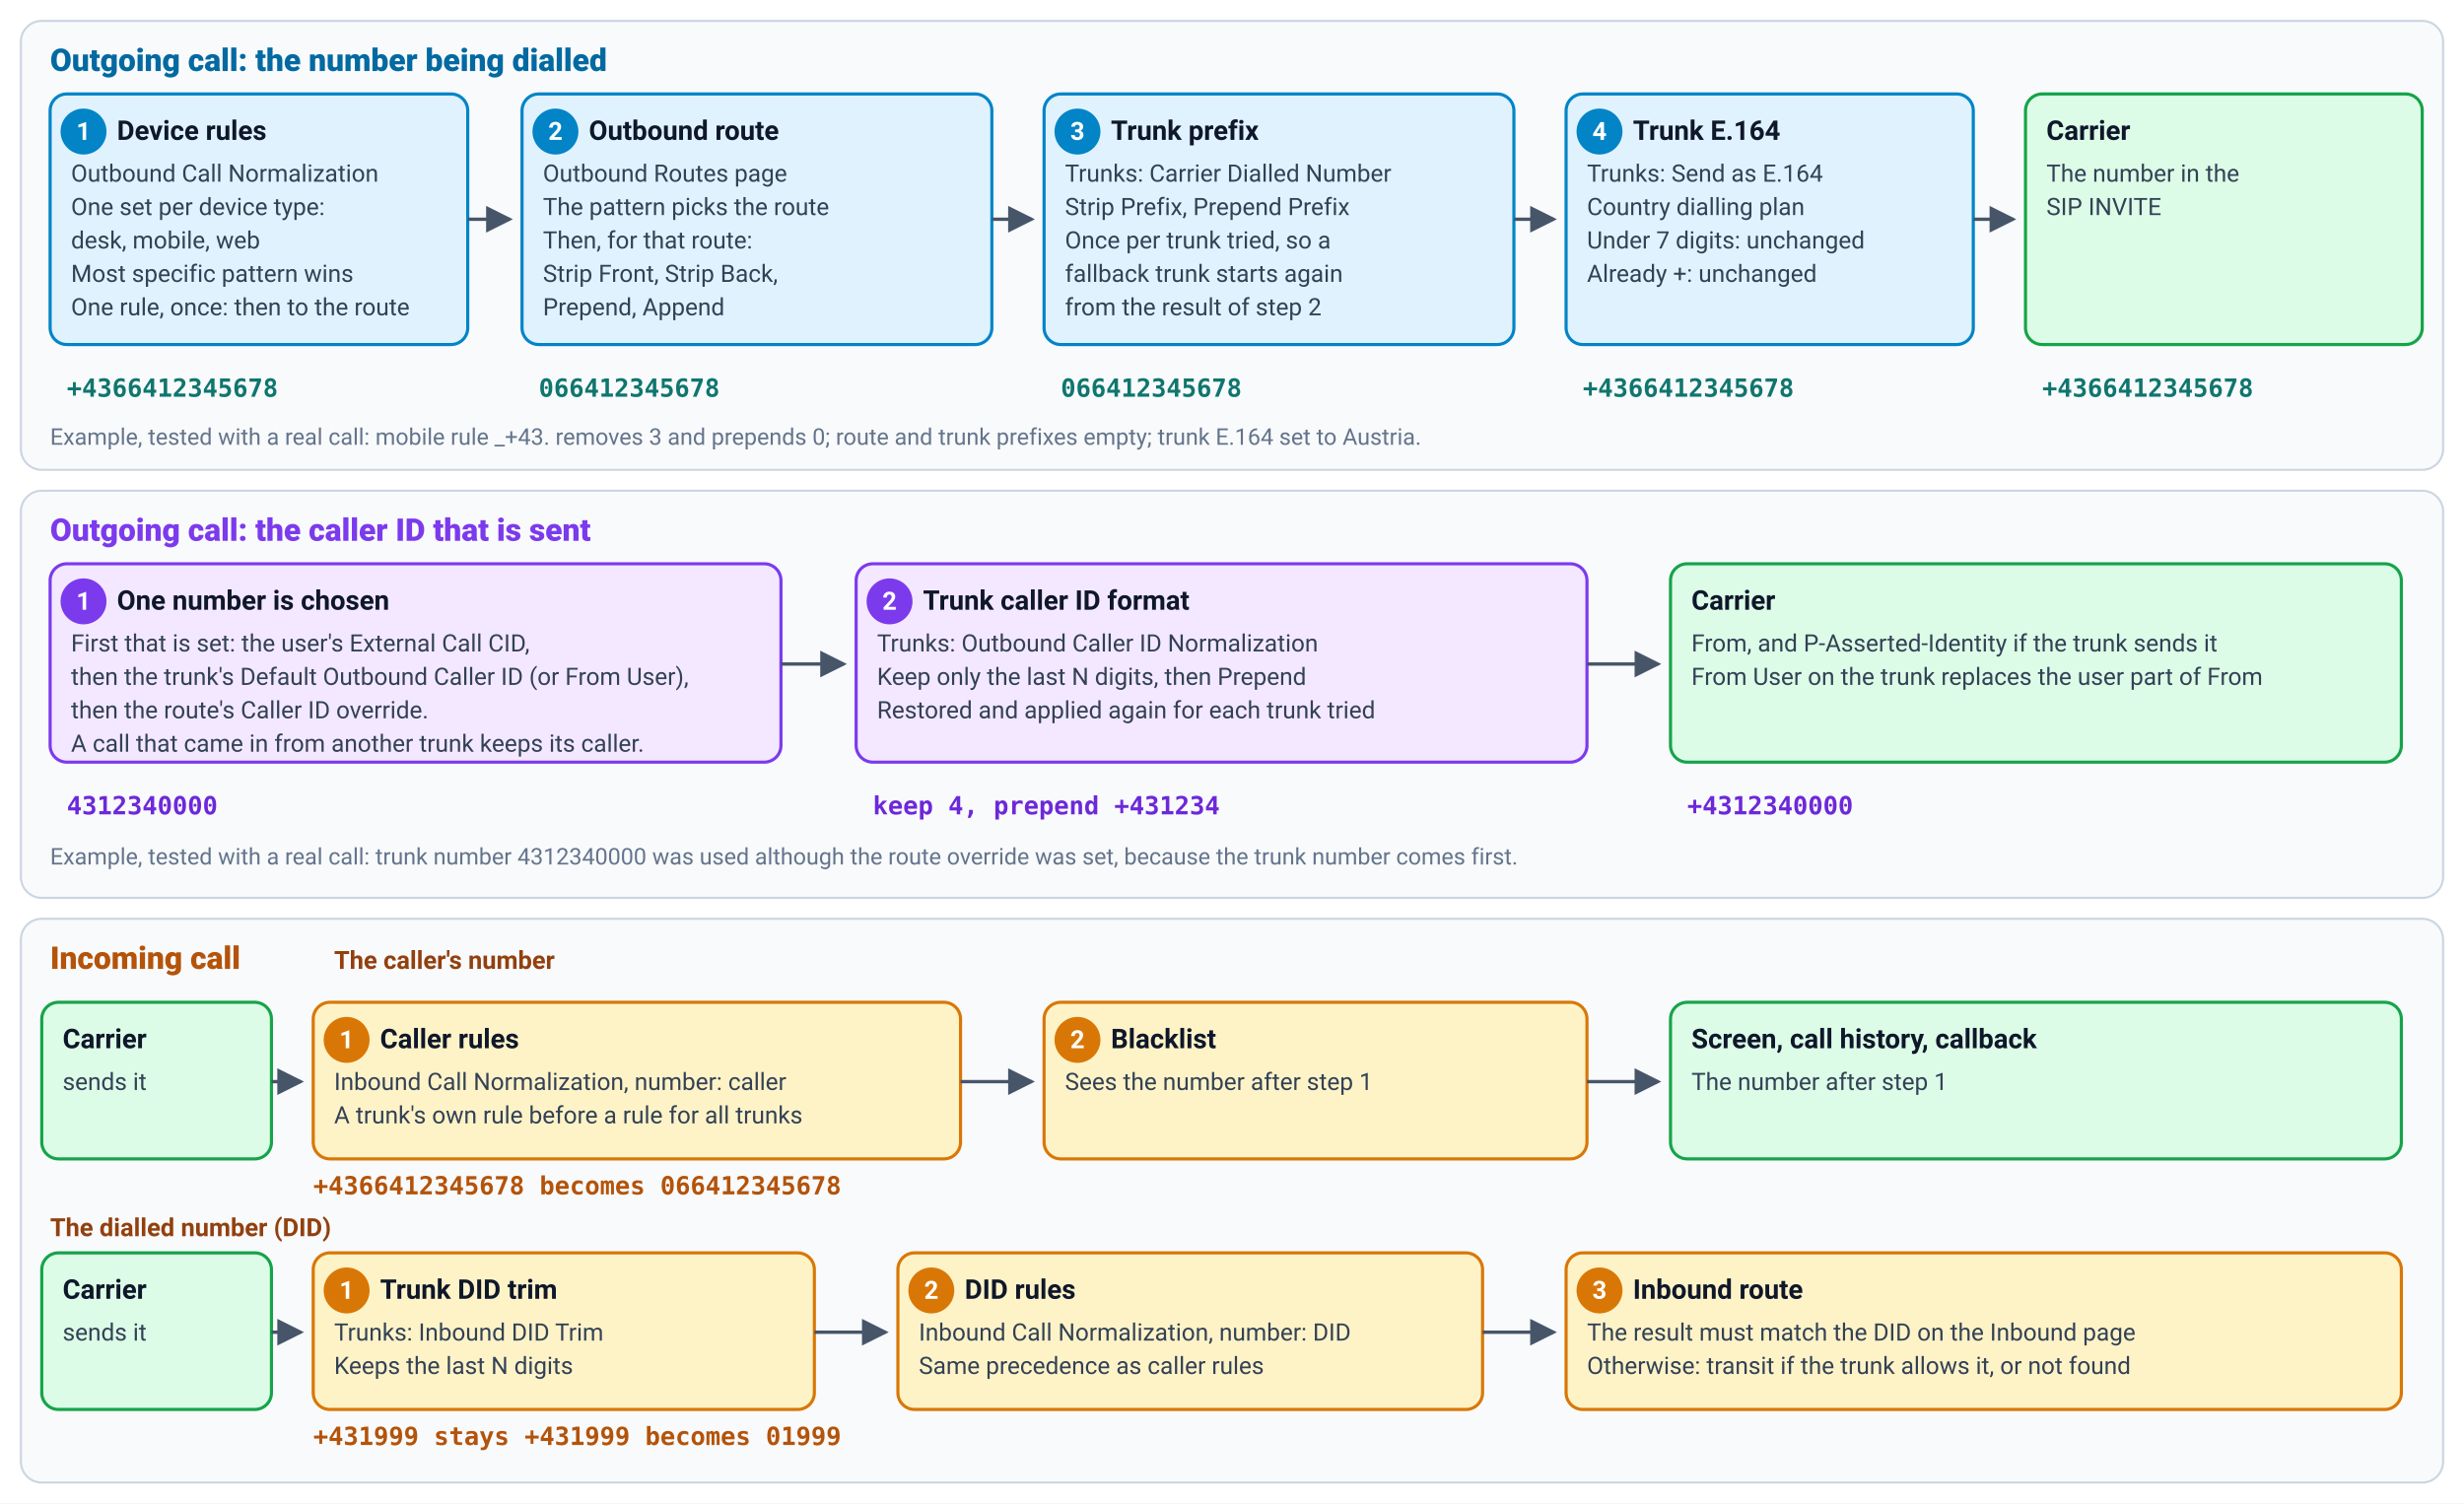
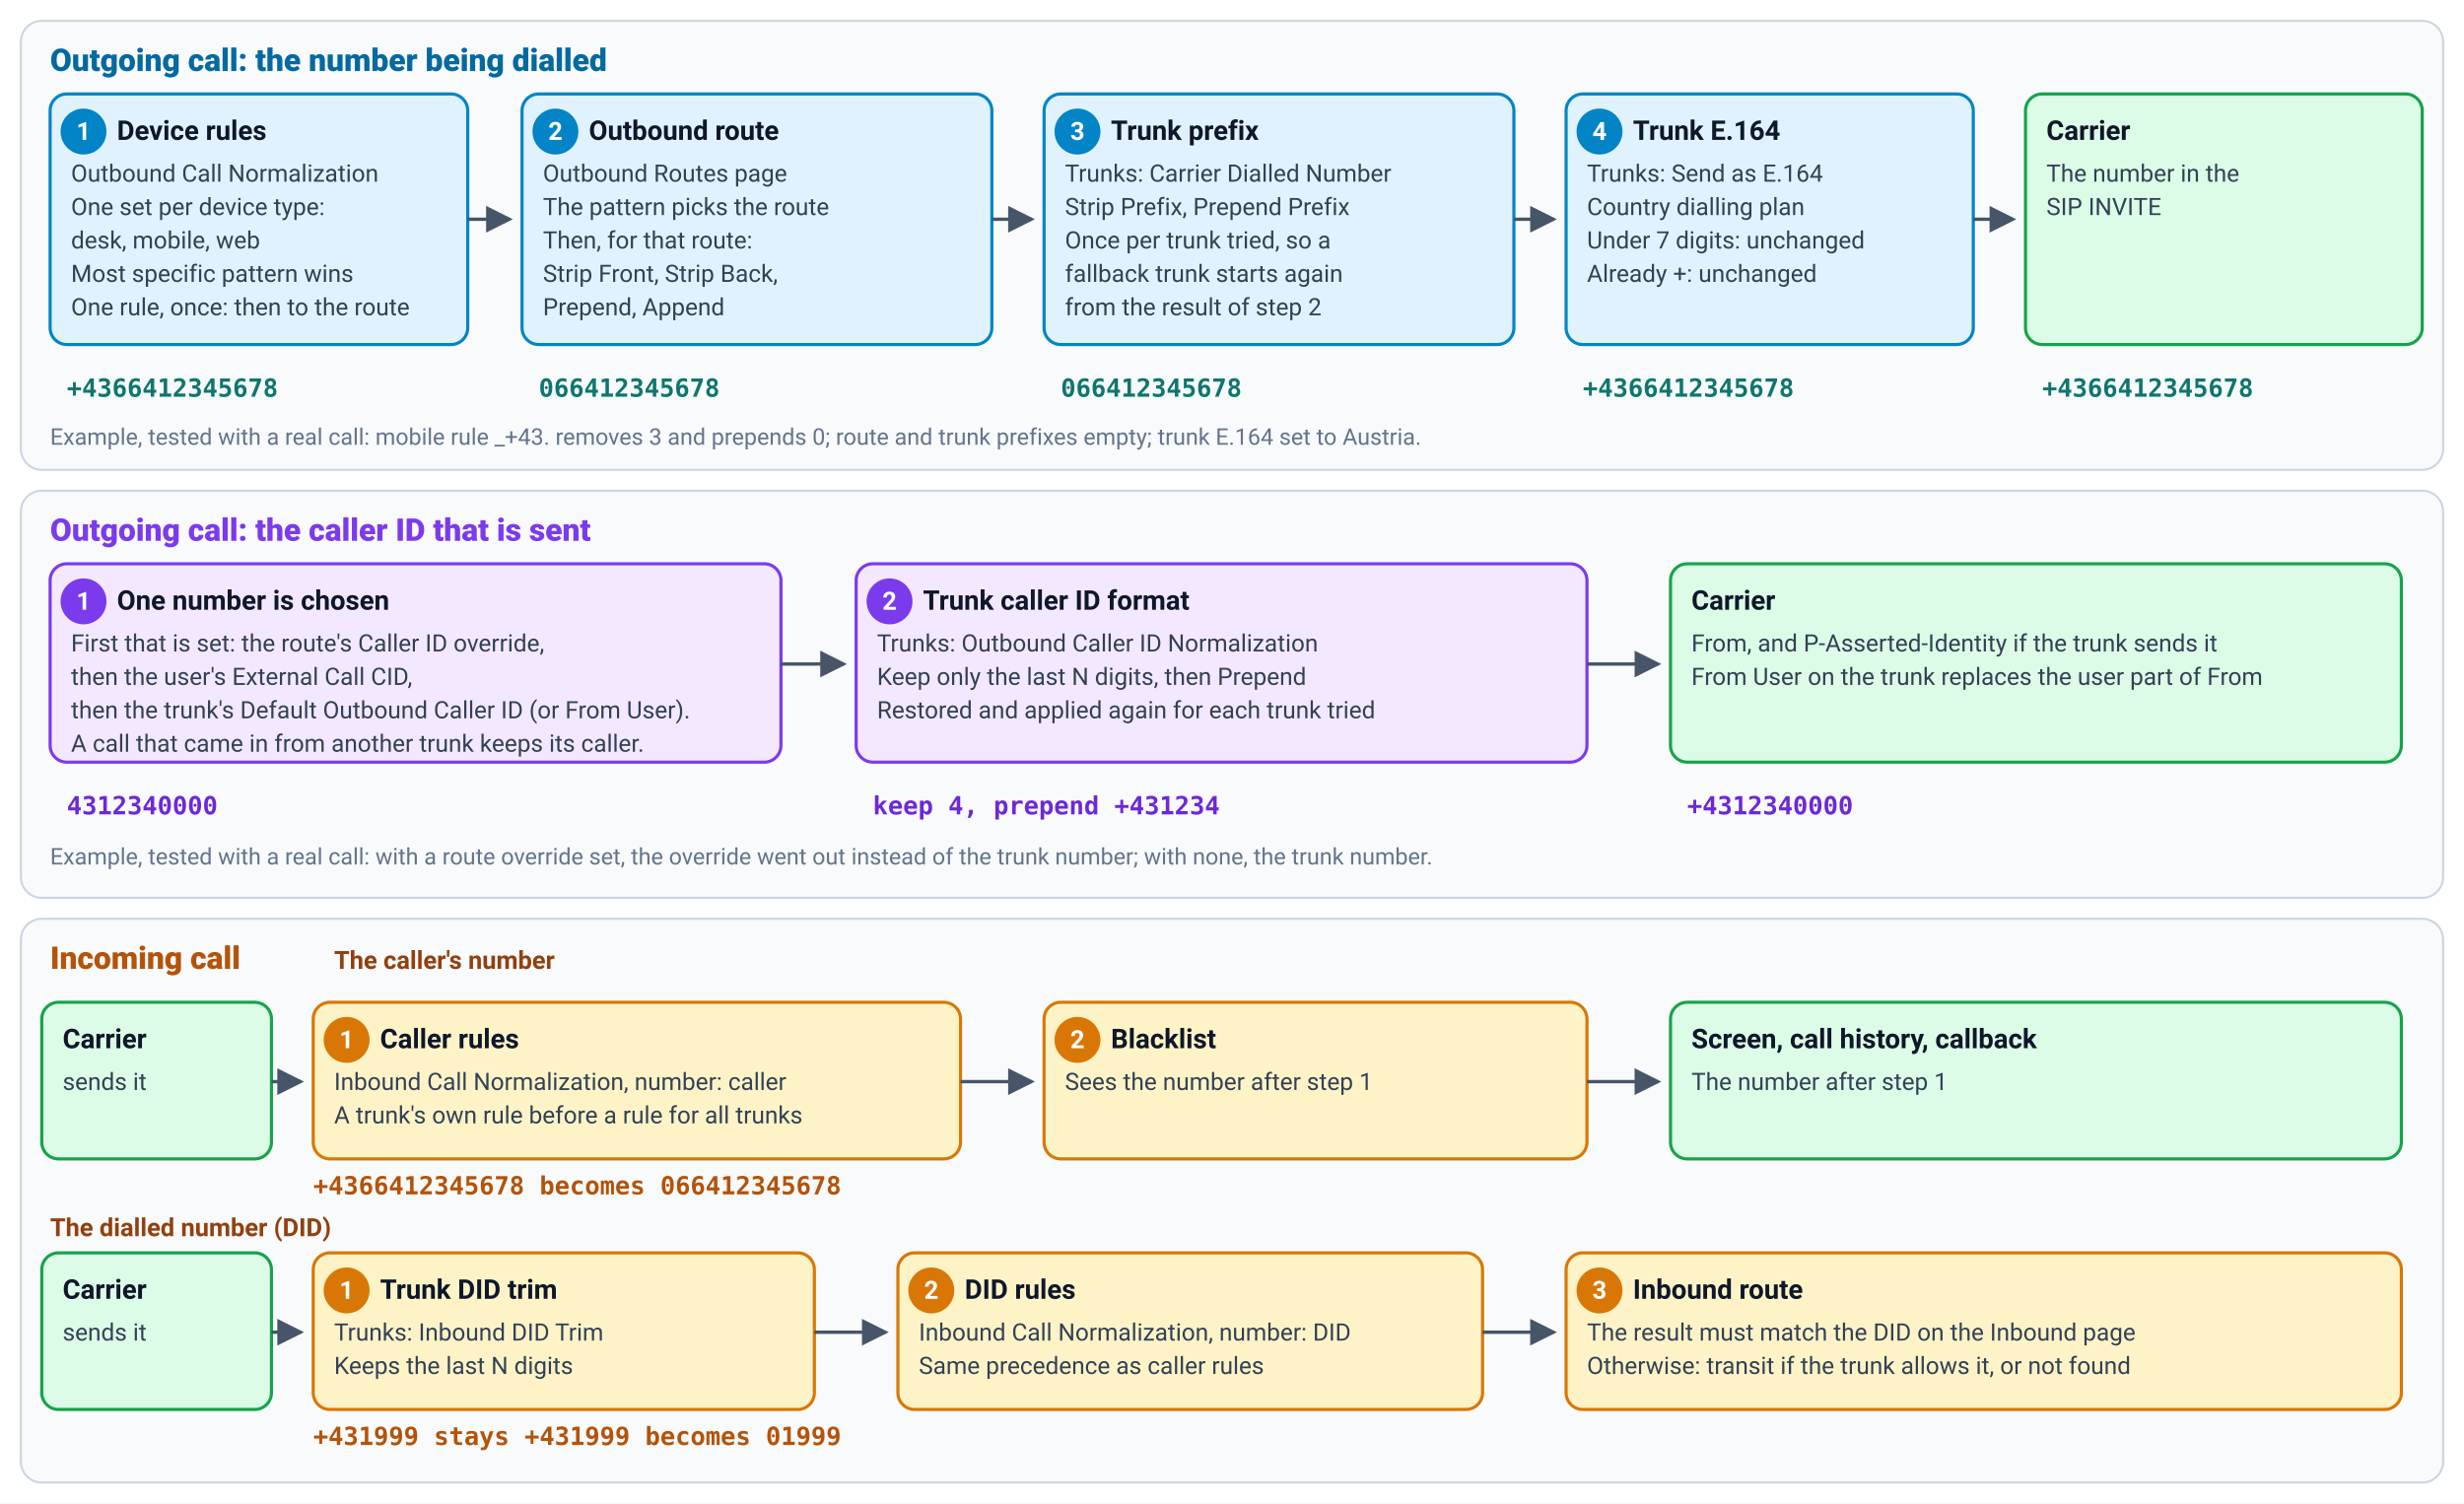
<svg xmlns="http://www.w3.org/2000/svg" viewBox="0 0 1180 720" width="100%" font-family="-apple-system,Segoe UI,Roboto,Arial,sans-serif" role="img" aria-label="The order in which AiPBX changes numbers on outgoing and incoming calls">
  <defs>
    <marker id="a" markerWidth="8" markerHeight="8" refX="7" refY="4" orient="auto">
      <path d="M0 0L8 4L0 8z" fill="#475569" />
    </marker>
  </defs>
  <rect width="1180" height="720" fill="#ffffff" />
  <rect x="10" y="10" width="1160" height="215" rx="10" fill="#f8fafc" stroke="#cbd5e1" />
  <text x="24" y="34" font-size="15" font-weight="800" fill="#0369a1">Outgoing call: the number being dialled</text>
  <rect x="24" y="45" width="200" height="120" rx="8" fill="#e0f2fe" stroke="#0284c7" stroke-width="1.5" />
  <circle cx="40" cy="63" r="11" fill="#0284c7" />
  <text x="40" y="67" text-anchor="middle" font-size="12" font-weight="700" fill="#fff">1</text>
  <text x="56" y="67" font-size="13" font-weight="700" fill="#0f172a">Device rules</text>
  <text x="34" y="87" font-size="11.5" fill="#334155">Outbound Call Normalization</text>
  <text x="34" y="103" font-size="11.5" fill="#334155">One set per device type:</text>
  <text x="34" y="119" font-size="11.5" fill="#334155">desk, mobile, web</text>
  <text x="34" y="135" font-size="11.5" fill="#334155">Most specific pattern wins</text>
  <text x="34" y="151" font-size="11.5" fill="#334155">One rule, once: then to the route</text>
  <rect x="250" y="45" width="225" height="120" rx="8" fill="#e0f2fe" stroke="#0284c7" stroke-width="1.5" />
  <circle cx="266" cy="63" r="11" fill="#0284c7" />
  <text x="266" y="67" text-anchor="middle" font-size="12" font-weight="700" fill="#fff">2</text>
  <text x="282" y="67" font-size="13" font-weight="700" fill="#0f172a">Outbound route</text>
  <text x="260" y="87" font-size="11.5" fill="#334155">Outbound Routes page</text>
  <text x="260" y="103" font-size="11.5" fill="#334155">The pattern picks the route</text>
  <text x="260" y="119" font-size="11.5" fill="#334155">Then, for that route:</text>
  <text x="260" y="135" font-size="11.5" fill="#334155">Strip Front, Strip Back,</text>
  <text x="260" y="151" font-size="11.5" fill="#334155">Prepend, Append</text>
  <rect x="500" y="45" width="225" height="120" rx="8" fill="#e0f2fe" stroke="#0284c7" stroke-width="1.5" />
  <circle cx="516" cy="63" r="11" fill="#0284c7" />
  <text x="516" y="67" text-anchor="middle" font-size="12" font-weight="700" fill="#fff">3</text>
  <text x="532" y="67" font-size="13" font-weight="700" fill="#0f172a">Trunk prefix</text>
  <text x="510" y="87" font-size="11.5" fill="#334155">Trunks: Carrier Dialled Number</text>
  <text x="510" y="103" font-size="11.5" fill="#334155">Strip Prefix, Prepend Prefix</text>
  <text x="510" y="119" font-size="11.5" fill="#334155">Once per trunk tried, so a</text>
  <text x="510" y="135" font-size="11.5" fill="#334155">fallback trunk starts again</text>
  <text x="510" y="151" font-size="11.5" fill="#334155">from the result of step 2</text>
  <rect x="750" y="45" width="195" height="120" rx="8" fill="#e0f2fe" stroke="#0284c7" stroke-width="1.5" />
  <circle cx="766" cy="63" r="11" fill="#0284c7" />
  <text x="766" y="67" text-anchor="middle" font-size="12" font-weight="700" fill="#fff">4</text>
  <text x="782" y="67" font-size="13" font-weight="700" fill="#0f172a">Trunk E.164</text>
  <text x="760" y="87" font-size="11.5" fill="#334155">Trunks: Send as E.164</text>
  <text x="760" y="103" font-size="11.5" fill="#334155">Country dialling plan</text>
  <text x="760" y="119" font-size="11.5" fill="#334155">Under 7 digits: unchanged</text>
  <text x="760" y="135" font-size="11.5" fill="#334155">Already +: unchanged</text>
  <rect x="970" y="45" width="190" height="120" rx="8" fill="#dcfce7" stroke="#16a34a" stroke-width="1.5" />
  <text x="980" y="67" font-size="13" font-weight="700" fill="#0f172a">Carrier</text>
  <text x="980" y="87" font-size="11.5" fill="#334155">The number in the</text>
  <text x="980" y="103" font-size="11.5" fill="#334155">SIP INVITE</text>
  <line x1="224" y1="105" x2="244" y2="105" stroke="#475569" stroke-width="1.6" marker-end="url(#a)" />
  <line x1="475" y1="105" x2="494" y2="105" stroke="#475569" stroke-width="1.6" marker-end="url(#a)" />
  <line x1="725" y1="105" x2="744" y2="105" stroke="#475569" stroke-width="1.6" marker-end="url(#a)" />
  <line x1="945" y1="105" x2="964" y2="105" stroke="#475569" stroke-width="1.6" marker-end="url(#a)" />
  <text x="32" y="190" font-size="12" font-family="monospace" font-weight="700" fill="#0f766e">+4366412345678</text>
  <text x="258" y="190" font-size="12" font-family="monospace" font-weight="700" fill="#0f766e">066412345678</text>
  <text x="508" y="190" font-size="12" font-family="monospace" font-weight="700" fill="#0f766e">066412345678</text>
  <text x="758" y="190" font-size="12" font-family="monospace" font-weight="700" fill="#0f766e">+4366412345678</text>
  <text x="978" y="190" font-size="12" font-family="monospace" font-weight="700" fill="#0f766e">+4366412345678</text>
  <text x="24" y="213" font-size="11" fill="#64748b">Example, tested with a real call: mobile rule _+43. removes 3 and prepends 0; route and trunk prefixes empty; trunk E.164 set to Austria.</text>
  <rect x="10" y="235" width="1160" height="195" rx="10" fill="#f8fafc" stroke="#cbd5e1" />
  <text x="24" y="259" font-size="15" font-weight="800" fill="#7c3aed">Outgoing call: the caller ID that is sent</text>
  <rect x="24" y="270" width="350" height="95" rx="8" fill="#f3e8ff" stroke="#7c3aed" stroke-width="1.5" />
  <circle cx="40" cy="288" r="11" fill="#7c3aed" />
  <text x="40" y="292" text-anchor="middle" font-size="12" font-weight="700" fill="#fff">1</text>
  <text x="56" y="292" font-size="13" font-weight="700" fill="#0f172a">One number is chosen</text>
-   <text x="34" y="312" font-size="11.5" fill="#334155">First that is set: the user's External Call CID,</text>
-   <text x="34" y="328" font-size="11.5" fill="#334155">then the trunk's Default Outbound Caller ID (or From User),</text>
-   <text x="34" y="344" font-size="11.5" fill="#334155">then the route's Caller ID override.</text>
+   <text x="34" y="312" font-size="11.5" fill="#334155">First that is set: the route's Caller ID override,</text>
+   <text x="34" y="328" font-size="11.5" fill="#334155">then the user's External Call CID,</text>
+   <text x="34" y="344" font-size="11.5" fill="#334155">then the trunk's Default Outbound Caller ID (or From User).</text>
  <text x="34" y="360" font-size="11.5" fill="#334155">A call that came in from another trunk keeps its caller.</text>
  <rect x="410" y="270" width="350" height="95" rx="8" fill="#f3e8ff" stroke="#7c3aed" stroke-width="1.5" />
  <circle cx="426" cy="288" r="11" fill="#7c3aed" />
  <text x="426" y="292" text-anchor="middle" font-size="12" font-weight="700" fill="#fff">2</text>
  <text x="442" y="292" font-size="13" font-weight="700" fill="#0f172a">Trunk caller ID format</text>
  <text x="420" y="312" font-size="11.5" fill="#334155">Trunks: Outbound Caller ID Normalization</text>
  <text x="420" y="328" font-size="11.5" fill="#334155">Keep only the last N digits, then Prepend</text>
  <text x="420" y="344" font-size="11.5" fill="#334155">Restored and applied again for each trunk tried</text>
  <rect x="800" y="270" width="350" height="95" rx="8" fill="#dcfce7" stroke="#16a34a" stroke-width="1.5" />
  <text x="810" y="292" font-size="13" font-weight="700" fill="#0f172a">Carrier</text>
  <text x="810" y="312" font-size="11.5" fill="#334155">From, and P-Asserted-Identity if the trunk sends it</text>
  <text x="810" y="328" font-size="11.5" fill="#334155">From User on the trunk replaces the user part of From</text>
  <line x1="374" y1="318" x2="404" y2="318" stroke="#475569" stroke-width="1.6" marker-end="url(#a)" />
  <line x1="760" y1="318" x2="794" y2="318" stroke="#475569" stroke-width="1.6" marker-end="url(#a)" />
  <text x="32" y="390" font-size="12" font-family="monospace" font-weight="700" fill="#6d28d9">4312340000</text>
  <text x="418" y="390" font-size="12" font-family="monospace" font-weight="700" fill="#6d28d9">keep 4, prepend +431234</text>
  <text x="808" y="390" font-size="12" font-family="monospace" font-weight="700" fill="#6d28d9">+4312340000</text>
-   <text x="24" y="414" font-size="11" fill="#64748b">Example, tested with a real call: trunk number 4312340000 was used although the route override was set, because the trunk number comes first.</text>
+   <text x="24" y="414" font-size="11" fill="#64748b">Example, tested with a real call: with a route override set, the override went out instead of the trunk number; with none, the trunk number.</text>
  <rect x="10" y="440" width="1160" height="270" rx="10" fill="#f8fafc" stroke="#cbd5e1" />
  <text x="24" y="464" font-size="15" font-weight="800" fill="#b45309">Incoming call</text>
  <text x="160" y="464" font-size="12" font-weight="700" fill="#92400e">The caller's number</text>
  <rect x="20" y="480" width="110" height="75" rx="8" fill="#dcfce7" stroke="#16a34a" stroke-width="1.5" />
  <text x="30" y="502" font-size="13" font-weight="700" fill="#0f172a">Carrier</text>
  <text x="30" y="522" font-size="11.5" fill="#334155">sends it</text>
  <rect x="150" y="480" width="310" height="75" rx="8" fill="#fef3c7" stroke="#d97706" stroke-width="1.5" />
  <circle cx="166" cy="498" r="11" fill="#d97706" />
  <text x="166" y="502" text-anchor="middle" font-size="12" font-weight="700" fill="#fff">1</text>
  <text x="182" y="502" font-size="13" font-weight="700" fill="#0f172a">Caller rules</text>
  <text x="160" y="522" font-size="11.5" fill="#334155">Inbound Call Normalization, number: caller</text>
  <text x="160" y="538" font-size="11.5" fill="#334155">A trunk's own rule before a rule for all trunks</text>
  <rect x="500" y="480" width="260" height="75" rx="8" fill="#fef3c7" stroke="#d97706" stroke-width="1.5" />
  <circle cx="516" cy="498" r="11" fill="#d97706" />
  <text x="516" y="502" text-anchor="middle" font-size="12" font-weight="700" fill="#fff">2</text>
  <text x="532" y="502" font-size="13" font-weight="700" fill="#0f172a">Blacklist</text>
  <text x="510" y="522" font-size="11.5" fill="#334155">Sees the number after step 1</text>
  <rect x="800" y="480" width="350" height="75" rx="8" fill="#dcfce7" stroke="#16a34a" stroke-width="1.5" />
  <text x="810" y="502" font-size="13" font-weight="700" fill="#0f172a">Screen, call history, callback</text>
  <text x="810" y="522" font-size="11.5" fill="#334155">The number after step 1</text>
  <line x1="130" y1="518" x2="144" y2="518" stroke="#475569" stroke-width="1.6" marker-end="url(#a)" />
  <line x1="460" y1="518" x2="494" y2="518" stroke="#475569" stroke-width="1.6" marker-end="url(#a)" />
  <line x1="760" y1="518" x2="794" y2="518" stroke="#475569" stroke-width="1.6" marker-end="url(#a)" />
  <text x="150" y="572" font-size="12" font-family="monospace" font-weight="700" fill="#b45309">+4366412345678 becomes 066412345678</text>
  <text x="24" y="592" font-size="12" font-weight="700" fill="#92400e">The dialled number (DID)</text>
  <rect x="20" y="600" width="110" height="75" rx="8" fill="#dcfce7" stroke="#16a34a" stroke-width="1.5" />
  <text x="30" y="622" font-size="13" font-weight="700" fill="#0f172a">Carrier</text>
  <text x="30" y="642" font-size="11.5" fill="#334155">sends it</text>
  <rect x="150" y="600" width="240" height="75" rx="8" fill="#fef3c7" stroke="#d97706" stroke-width="1.5" />
  <circle cx="166" cy="618" r="11" fill="#d97706" />
  <text x="166" y="622" text-anchor="middle" font-size="12" font-weight="700" fill="#fff">1</text>
  <text x="182" y="622" font-size="13" font-weight="700" fill="#0f172a">Trunk DID trim</text>
  <text x="160" y="642" font-size="11.5" fill="#334155">Trunks: Inbound DID Trim</text>
  <text x="160" y="658" font-size="11.5" fill="#334155">Keeps the last N digits</text>
  <rect x="430" y="600" width="280" height="75" rx="8" fill="#fef3c7" stroke="#d97706" stroke-width="1.5" />
  <circle cx="446" cy="618" r="11" fill="#d97706" />
  <text x="446" y="622" text-anchor="middle" font-size="12" font-weight="700" fill="#fff">2</text>
  <text x="462" y="622" font-size="13" font-weight="700" fill="#0f172a">DID rules</text>
  <text x="440" y="642" font-size="11.5" fill="#334155">Inbound Call Normalization, number: DID</text>
  <text x="440" y="658" font-size="11.5" fill="#334155">Same precedence as caller rules</text>
  <rect x="750" y="600" width="400" height="75" rx="8" fill="#fef3c7" stroke="#d97706" stroke-width="1.5" />
  <circle cx="766" cy="618" r="11" fill="#d97706" />
  <text x="766" y="622" text-anchor="middle" font-size="12" font-weight="700" fill="#fff">3</text>
  <text x="782" y="622" font-size="13" font-weight="700" fill="#0f172a">Inbound route</text>
  <text x="760" y="642" font-size="11.5" fill="#334155">The result must match the DID on the Inbound page</text>
  <text x="760" y="658" font-size="11.5" fill="#334155">Otherwise: transit if the trunk allows it, or not found</text>
  <line x1="130" y1="638" x2="144" y2="638" stroke="#475569" stroke-width="1.6" marker-end="url(#a)" />
  <line x1="390" y1="638" x2="424" y2="638" stroke="#475569" stroke-width="1.6" marker-end="url(#a)" />
  <line x1="710" y1="638" x2="744" y2="638" stroke="#475569" stroke-width="1.6" marker-end="url(#a)" />
  <text x="150" y="692" font-size="12" font-family="monospace" font-weight="700" fill="#b45309">+431999  stays  +431999  becomes  01999</text>
</svg>
